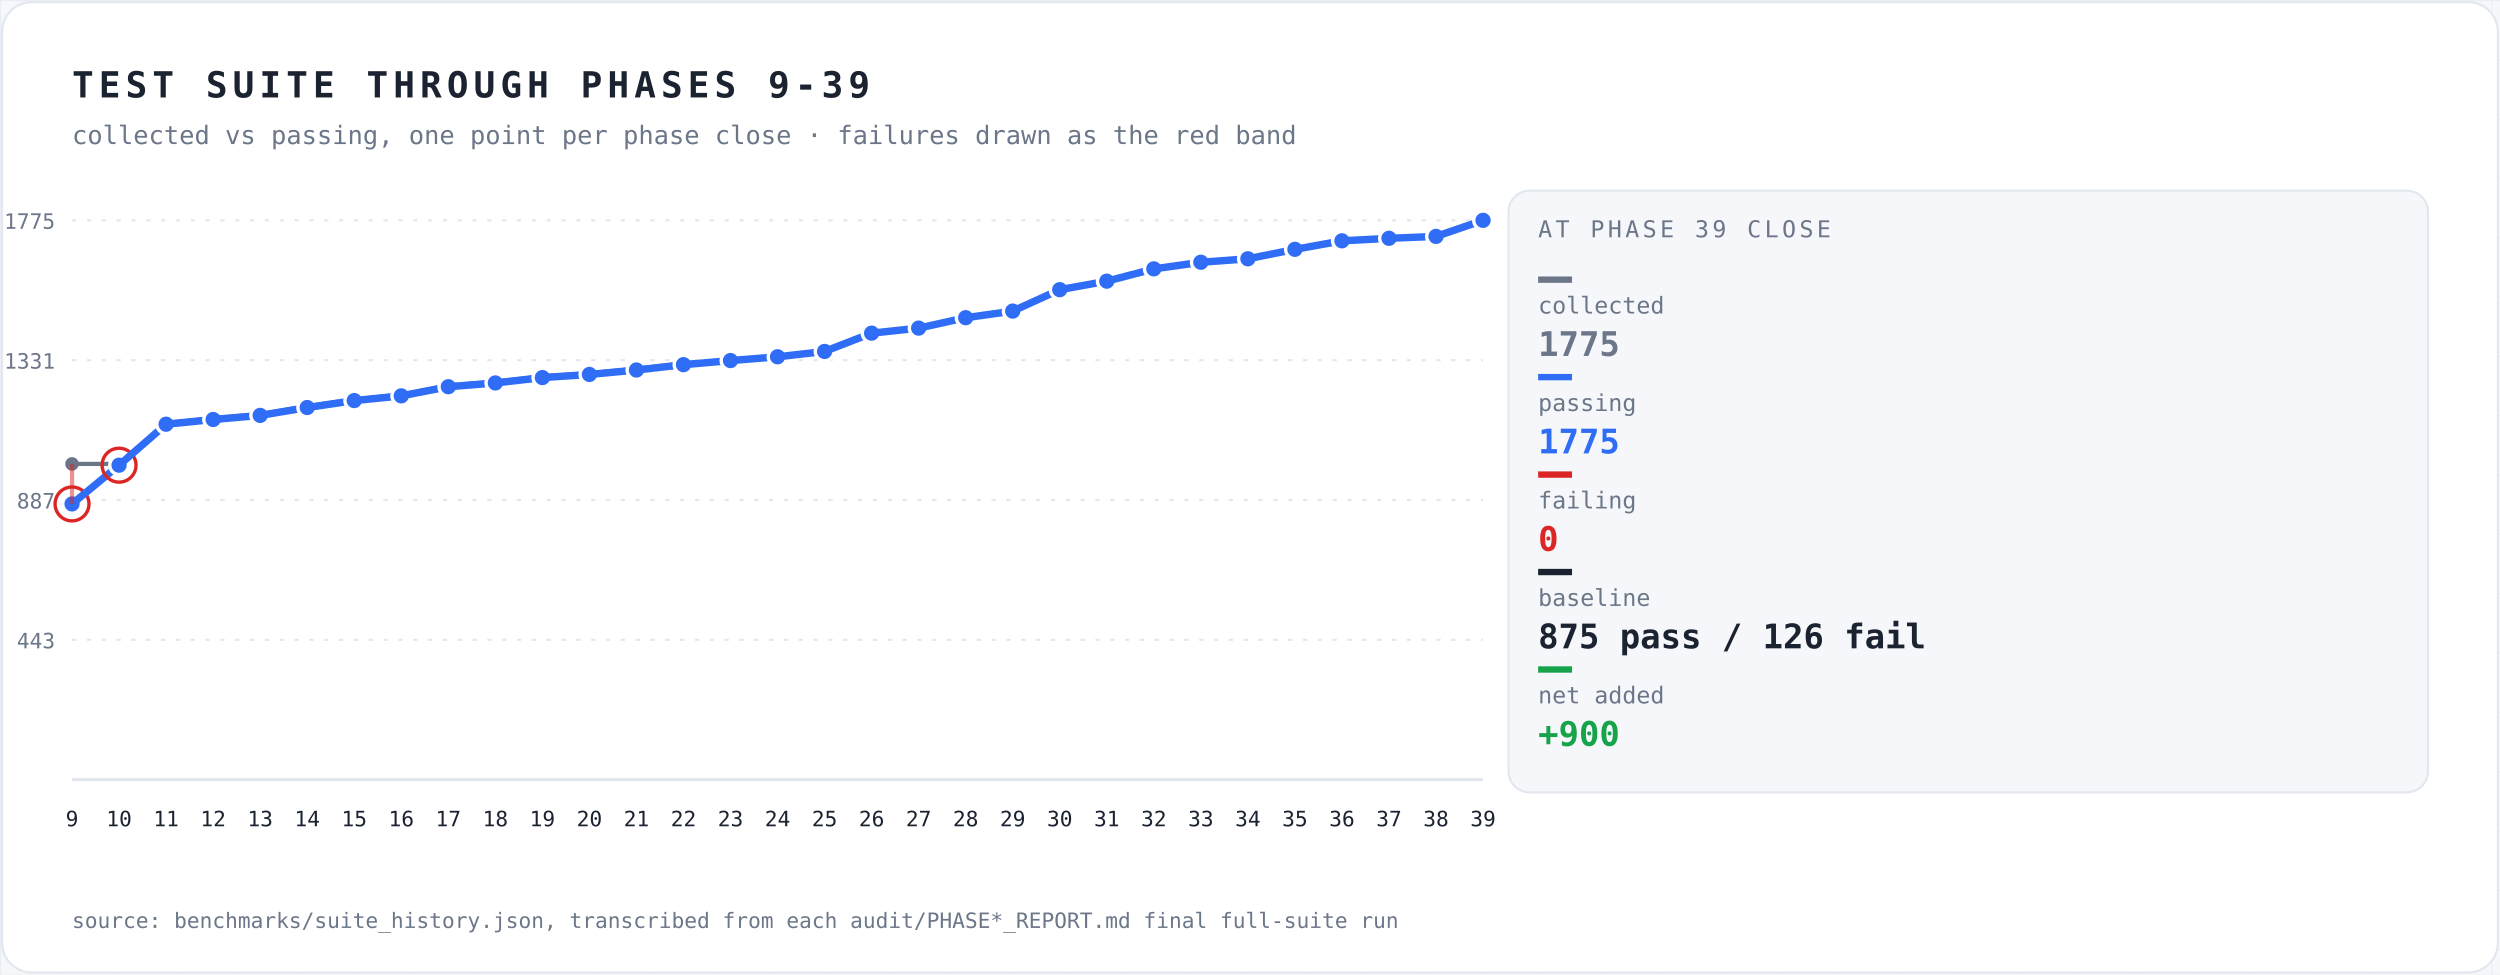
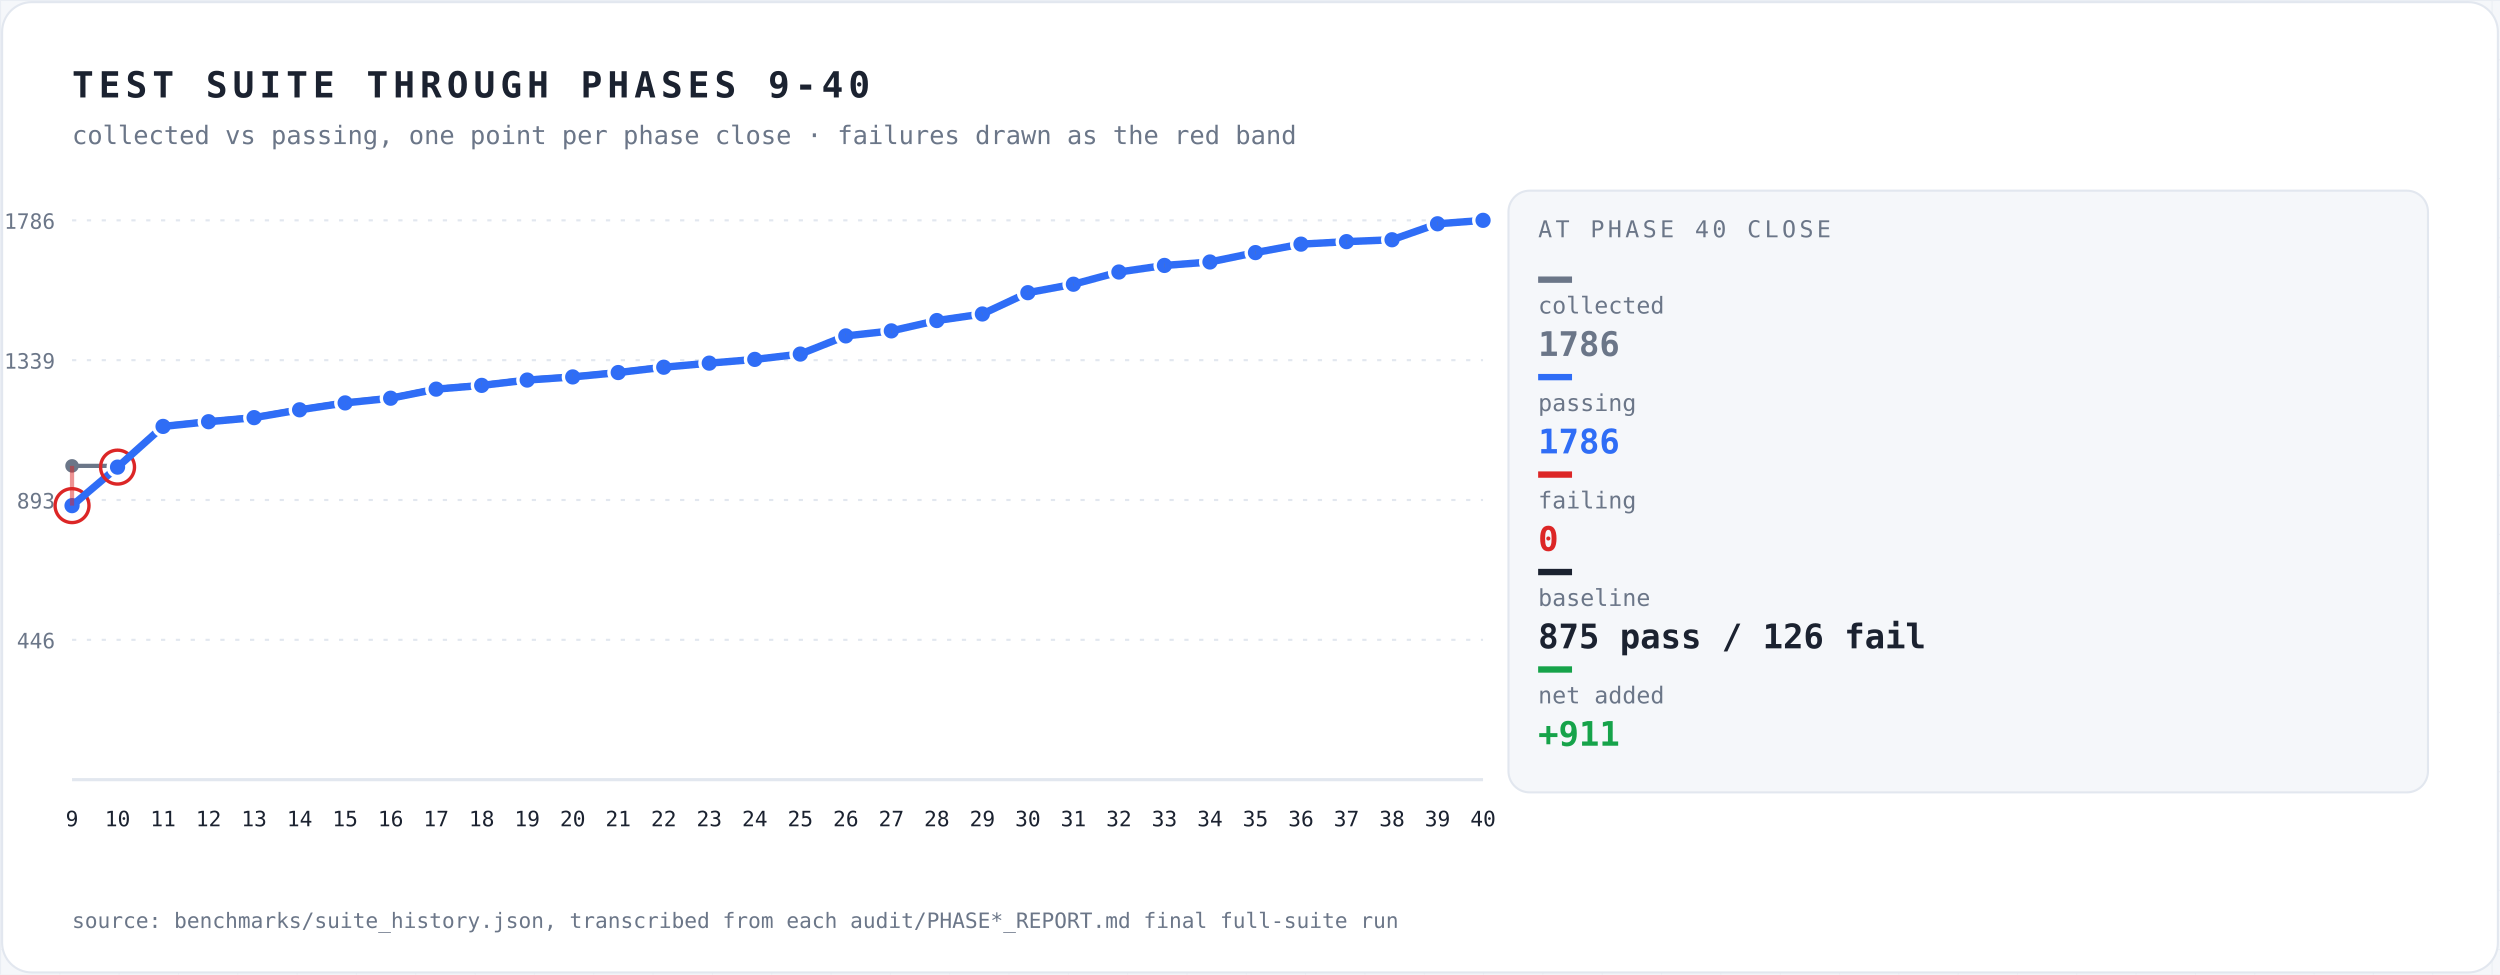
- <svg xmlns="http://www.w3.org/2000/svg" width="1180" height="460" viewBox="0 0 1180 460" role="img" aria-label="TEST SUITE THROUGH PHASES 9-39: collected vs passing, one point per phase close · failures drawn as the red band">
+ <svg xmlns="http://www.w3.org/2000/svg" width="1180" height="460" viewBox="0 0 1180 460" role="img" aria-label="TEST SUITE THROUGH PHASES 9-40: collected vs passing, one point per phase close · failures drawn as the red band">
  <defs>
    <pattern id="grid" width="28" height="28" patternUnits="userSpaceOnUse">
      <path d="M28 0H0v28" fill="none" stroke="#e2e7ef" stroke-width="1" />
    </pattern>
  </defs>
  <rect width="100%" height="100%" fill="#f5f7fa" />
  <rect width="100%" height="100%" fill="url(#grid)" opacity=".55" />
  <rect x="1" y="1" width="1178" height="458" rx="14" fill="#ffffff" stroke="#e2e7ef" />
-   <text x="34" y="46" font-family="ui-monospace, 'SF Mono', Menlo, Consolas, monospace" font-size="17" font-weight="700" letter-spacing="2.4" fill="#1b2230">TEST SUITE THROUGH PHASES 9-39</text>
+   <text x="34" y="46" font-family="ui-monospace, 'SF Mono', Menlo, Consolas, monospace" font-size="17" font-weight="700" letter-spacing="2.4" fill="#1b2230">TEST SUITE THROUGH PHASES 9-40</text>
  <text x="34" y="68" font-family="ui-monospace, 'SF Mono', Menlo, Consolas, monospace" font-size="12" fill="#6b7688">collected vs passing, one point per phase close · failures drawn as the red band</text>
  <line x1="34" y1="368" x2="700" y2="368" stroke="#e2e7ef" stroke-width="1.5" />
  <line x1="34" y1="302.0" x2="700" y2="302.0" stroke="#e2e7ef" stroke-dasharray="2 5" />
-   <text x="26" y="306.0" text-anchor="end" font-family="ui-monospace, 'SF Mono', Menlo, Consolas, monospace" font-size="10" fill="#6b7688">443</text>
+   <text x="26" y="306.0" text-anchor="end" font-family="ui-monospace, 'SF Mono', Menlo, Consolas, monospace" font-size="10" fill="#6b7688">446</text>
  <line x1="34" y1="236.0" x2="700" y2="236.0" stroke="#e2e7ef" stroke-dasharray="2 5" />
-   <text x="26" y="240.0" text-anchor="end" font-family="ui-monospace, 'SF Mono', Menlo, Consolas, monospace" font-size="10" fill="#6b7688">887</text>
+   <text x="26" y="240.0" text-anchor="end" font-family="ui-monospace, 'SF Mono', Menlo, Consolas, monospace" font-size="10" fill="#6b7688">893</text>
  <line x1="34" y1="170.0" x2="700" y2="170.0" stroke="#e2e7ef" stroke-dasharray="2 5" />
-   <text x="26" y="174.0" text-anchor="end" font-family="ui-monospace, 'SF Mono', Menlo, Consolas, monospace" font-size="10" fill="#6b7688">1331</text>
+   <text x="26" y="174.0" text-anchor="end" font-family="ui-monospace, 'SF Mono', Menlo, Consolas, monospace" font-size="10" fill="#6b7688">1339</text>
  <line x1="34" y1="104.0" x2="700" y2="104.0" stroke="#e2e7ef" stroke-dasharray="2 5" />
-   <text x="26" y="108.0" text-anchor="end" font-family="ui-monospace, 'SF Mono', Menlo, Consolas, monospace" font-size="10" fill="#6b7688">1775</text>
-   <circle cx="34.0" cy="218.97" r="3.2" fill="#6b7688" />
-   <circle cx="34.0" cy="237.859" r="4.4" fill="#2f6df6" stroke="#ffffff" stroke-width="1.6" />
-   <circle cx="34.0" cy="237.859" r="8" fill="none" stroke="#dc2626" stroke-width="1.6" />
+   <text x="26" y="108.0" text-anchor="end" font-family="ui-monospace, 'SF Mono', Menlo, Consolas, monospace" font-size="10" fill="#6b7688">1786</text>
+   <circle cx="34.0" cy="219.888" r="3.2" fill="#6b7688" />
+   <circle cx="34.0" cy="238.661" r="4.4" fill="#2f6df6" stroke="#ffffff" stroke-width="1.6" />
+   <circle cx="34.0" cy="238.661" r="8" fill="none" stroke="#dc2626" stroke-width="1.6" />
  <text x="34.0" y="390" text-anchor="middle" font-family="ui-monospace, 'SF Mono', Menlo, Consolas, monospace" font-size="10" fill="#1b2230">9</text>
-   <line x1="34.0" y1="218.97" x2="56.2" y2="218.97" stroke="#6b7688" stroke-width="2" />
-   <line x1="34.0" y1="237.859" x2="56.2" y2="219.565" stroke="#2f6df6" stroke-width="3.5" />
-   <line x1="34.0" y1="218.97" x2="34.0" y2="237.859" stroke="#dc2626" stroke-width="2" opacity=".5" />
-   <circle cx="56.2" cy="218.97" r="3.2" fill="#6b7688" />
-   <circle cx="56.2" cy="219.565" r="4.4" fill="#2f6df6" stroke="#ffffff" stroke-width="1.6" />
-   <circle cx="56.2" cy="219.565" r="8" fill="none" stroke="#dc2626" stroke-width="1.6" />
-   <text x="56.2" y="390" text-anchor="middle" font-family="ui-monospace, 'SF Mono', Menlo, Consolas, monospace" font-size="10" fill="#1b2230">10</text>
-   <line x1="56.2" y1="218.97" x2="78.4" y2="199.635" stroke="#6b7688" stroke-width="2" />
-   <line x1="56.2" y1="219.565" x2="78.4" y2="200.23" stroke="#2f6df6" stroke-width="3.5" />
-   <circle cx="78.4" cy="199.635" r="3.2" fill="#6b7688" />
-   <circle cx="78.4" cy="200.23" r="4.4" fill="#2f6df6" stroke="#ffffff" stroke-width="1.6" />
-   <text x="78.4" y="390" text-anchor="middle" font-family="ui-monospace, 'SF Mono', Menlo, Consolas, monospace" font-size="10" fill="#1b2230">11</text>
-   <line x1="78.4" y1="199.635" x2="100.6" y2="197.404" stroke="#6b7688" stroke-width="2" />
-   <line x1="78.4" y1="200.23" x2="100.6" y2="197.999" stroke="#2f6df6" stroke-width="3.5" />
-   <circle cx="100.6" cy="197.404" r="3.2" fill="#6b7688" />
-   <circle cx="100.6" cy="197.999" r="4.4" fill="#2f6df6" stroke="#ffffff" stroke-width="1.6" />
-   <text x="100.6" y="390" text-anchor="middle" font-family="ui-monospace, 'SF Mono', Menlo, Consolas, monospace" font-size="10" fill="#1b2230">12</text>
-   <line x1="100.6" y1="197.404" x2="122.8" y2="195.47" stroke="#6b7688" stroke-width="2" />
-   <line x1="100.6" y1="197.999" x2="122.8" y2="196.065" stroke="#2f6df6" stroke-width="3.5" />
-   <circle cx="122.8" cy="195.47" r="3.2" fill="#6b7688" />
-   <circle cx="122.8" cy="196.065" r="4.4" fill="#2f6df6" stroke="#ffffff" stroke-width="1.6" />
-   <text x="122.8" y="390" text-anchor="middle" font-family="ui-monospace, 'SF Mono', Menlo, Consolas, monospace" font-size="10" fill="#1b2230">13</text>
-   <line x1="122.8" y1="195.47" x2="145.0" y2="191.752" stroke="#6b7688" stroke-width="2" />
-   <line x1="122.8" y1="196.065" x2="145.0" y2="192.347" stroke="#2f6df6" stroke-width="3.5" />
-   <circle cx="145.0" cy="191.752" r="3.2" fill="#6b7688" />
-   <circle cx="145.0" cy="192.347" r="4.4" fill="#2f6df6" stroke="#ffffff" stroke-width="1.6" />
-   <text x="145.0" y="390" text-anchor="middle" font-family="ui-monospace, 'SF Mono', Menlo, Consolas, monospace" font-size="10" fill="#1b2230">14</text>
-   <line x1="145.0" y1="191.752" x2="167.2" y2="188.48" stroke="#6b7688" stroke-width="2" />
-   <line x1="145.0" y1="192.347" x2="167.2" y2="189.075" stroke="#2f6df6" stroke-width="3.5" />
-   <circle cx="167.2" cy="188.48" r="3.2" fill="#6b7688" />
-   <circle cx="167.2" cy="189.075" r="4.4" fill="#2f6df6" stroke="#ffffff" stroke-width="1.6" />
-   <text x="167.2" y="390" text-anchor="middle" font-family="ui-monospace, 'SF Mono', Menlo, Consolas, monospace" font-size="10" fill="#1b2230">15</text>
-   <line x1="167.2" y1="188.48" x2="189.4" y2="186.249" stroke="#6b7688" stroke-width="2" />
-   <line x1="167.2" y1="189.075" x2="189.4" y2="186.844" stroke="#2f6df6" stroke-width="3.5" />
-   <circle cx="189.4" cy="186.249" r="3.2" fill="#6b7688" />
-   <circle cx="189.4" cy="186.844" r="4.4" fill="#2f6df6" stroke="#ffffff" stroke-width="1.6" />
-   <text x="189.4" y="390" text-anchor="middle" font-family="ui-monospace, 'SF Mono', Menlo, Consolas, monospace" font-size="10" fill="#1b2230">16</text>
-   <line x1="189.4" y1="186.249" x2="211.6" y2="181.936" stroke="#6b7688" stroke-width="2" />
-   <line x1="189.4" y1="186.844" x2="211.6" y2="182.531" stroke="#2f6df6" stroke-width="3.5" />
-   <circle cx="211.6" cy="181.936" r="3.2" fill="#6b7688" />
-   <circle cx="211.6" cy="182.531" r="4.4" fill="#2f6df6" stroke="#ffffff" stroke-width="1.6" />
-   <text x="211.6" y="390" text-anchor="middle" font-family="ui-monospace, 'SF Mono', Menlo, Consolas, monospace" font-size="10" fill="#1b2230">17</text>
-   <line x1="211.6" y1="181.936" x2="233.8" y2="180.151" stroke="#6b7688" stroke-width="2" />
-   <line x1="211.6" y1="182.531" x2="233.8" y2="180.746" stroke="#2f6df6" stroke-width="3.5" />
-   <circle cx="233.8" cy="180.151" r="3.2" fill="#6b7688" />
-   <circle cx="233.8" cy="180.746" r="4.4" fill="#2f6df6" stroke="#ffffff" stroke-width="1.6" />
-   <text x="233.8" y="390" text-anchor="middle" font-family="ui-monospace, 'SF Mono', Menlo, Consolas, monospace" font-size="10" fill="#1b2230">18</text>
-   <line x1="233.8" y1="180.151" x2="256.0" y2="177.623" stroke="#6b7688" stroke-width="2" />
-   <line x1="233.8" y1="180.746" x2="256.0" y2="178.217" stroke="#2f6df6" stroke-width="3.5" />
-   <circle cx="256.0" cy="177.623" r="3.2" fill="#6b7688" />
-   <circle cx="256.0" cy="178.217" r="4.4" fill="#2f6df6" stroke="#ffffff" stroke-width="1.6" />
-   <text x="256.0" y="390" text-anchor="middle" font-family="ui-monospace, 'SF Mono', Menlo, Consolas, monospace" font-size="10" fill="#1b2230">19</text>
-   <line x1="256.0" y1="177.623" x2="278.2" y2="176.135" stroke="#6b7688" stroke-width="2" />
-   <line x1="256.0" y1="178.217" x2="278.2" y2="176.73" stroke="#2f6df6" stroke-width="3.5" />
-   <circle cx="278.2" cy="176.135" r="3.2" fill="#6b7688" />
-   <circle cx="278.2" cy="176.73" r="4.4" fill="#2f6df6" stroke="#ffffff" stroke-width="1.6" />
-   <text x="278.2" y="390" text-anchor="middle" font-family="ui-monospace, 'SF Mono', Menlo, Consolas, monospace" font-size="10" fill="#1b2230">20</text>
-   <line x1="278.2" y1="176.135" x2="300.4" y2="174.053" stroke="#6b7688" stroke-width="2" />
-   <line x1="278.2" y1="176.73" x2="300.4" y2="174.648" stroke="#2f6df6" stroke-width="3.5" />
-   <circle cx="300.4" cy="174.053" r="3.2" fill="#6b7688" />
-   <circle cx="300.4" cy="174.648" r="4.4" fill="#2f6df6" stroke="#ffffff" stroke-width="1.6" />
-   <text x="300.4" y="390" text-anchor="middle" font-family="ui-monospace, 'SF Mono', Menlo, Consolas, monospace" font-size="10" fill="#1b2230">21</text>
-   <line x1="300.4" y1="174.053" x2="322.6" y2="171.525" stroke="#6b7688" stroke-width="2" />
-   <line x1="300.4" y1="174.648" x2="322.6" y2="172.119" stroke="#2f6df6" stroke-width="3.5" />
-   <circle cx="322.6" cy="171.525" r="3.2" fill="#6b7688" />
-   <circle cx="322.6" cy="172.119" r="4.4" fill="#2f6df6" stroke="#ffffff" stroke-width="1.6" />
-   <text x="322.6" y="390" text-anchor="middle" font-family="ui-monospace, 'SF Mono', Menlo, Consolas, monospace" font-size="10" fill="#1b2230">22</text>
-   <line x1="322.6" y1="171.525" x2="344.8" y2="170.037" stroke="#6b7688" stroke-width="2" />
-   <line x1="322.6" y1="172.119" x2="344.8" y2="170.186" stroke="#2f6df6" stroke-width="3.5" />
-   <circle cx="344.8" cy="170.037" r="3.2" fill="#6b7688" />
-   <circle cx="344.8" cy="170.186" r="4.4" fill="#2f6df6" stroke="#ffffff" stroke-width="1.6" />
-   <text x="344.8" y="390" text-anchor="middle" font-family="ui-monospace, 'SF Mono', Menlo, Consolas, monospace" font-size="10" fill="#1b2230">23</text>
-   <line x1="344.8" y1="170.037" x2="367.0" y2="168.252" stroke="#6b7688" stroke-width="2" />
-   <line x1="344.8" y1="170.186" x2="367.0" y2="168.401" stroke="#2f6df6" stroke-width="3.5" />
-   <circle cx="367.0" cy="168.252" r="3.2" fill="#6b7688" />
-   <circle cx="367.0" cy="168.401" r="4.4" fill="#2f6df6" stroke="#ffffff" stroke-width="1.6" />
-   <text x="367.0" y="390" text-anchor="middle" font-family="ui-monospace, 'SF Mono', Menlo, Consolas, monospace" font-size="10" fill="#1b2230">24</text>
-   <line x1="367.0" y1="168.252" x2="389.2" y2="165.724" stroke="#6b7688" stroke-width="2" />
-   <line x1="367.0" y1="168.401" x2="389.2" y2="165.873" stroke="#2f6df6" stroke-width="3.5" />
-   <circle cx="389.2" cy="165.724" r="3.2" fill="#6b7688" />
-   <circle cx="389.2" cy="165.873" r="4.4" fill="#2f6df6" stroke="#ffffff" stroke-width="1.6" />
-   <text x="389.2" y="390" text-anchor="middle" font-family="ui-monospace, 'SF Mono', Menlo, Consolas, monospace" font-size="10" fill="#1b2230">25</text>
-   <line x1="389.2" y1="165.724" x2="411.4" y2="157.246" stroke="#6b7688" stroke-width="2" />
-   <line x1="389.2" y1="165.873" x2="411.4" y2="157.246" stroke="#2f6df6" stroke-width="3.5" />
-   <circle cx="411.4" cy="157.246" r="3.2" fill="#6b7688" />
-   <circle cx="411.4" cy="157.246" r="4.4" fill="#2f6df6" stroke="#ffffff" stroke-width="1.6" />
-   <text x="411.4" y="390" text-anchor="middle" font-family="ui-monospace, 'SF Mono', Menlo, Consolas, monospace" font-size="10" fill="#1b2230">26</text>
-   <line x1="411.4" y1="157.246" x2="433.6" y2="154.866" stroke="#6b7688" stroke-width="2" />
-   <line x1="411.4" y1="157.246" x2="433.6" y2="154.866" stroke="#2f6df6" stroke-width="3.5" />
-   <circle cx="433.6" cy="154.866" r="3.2" fill="#6b7688" />
-   <circle cx="433.6" cy="154.866" r="4.4" fill="#2f6df6" stroke="#ffffff" stroke-width="1.6" />
-   <text x="433.6" y="390" text-anchor="middle" font-family="ui-monospace, 'SF Mono', Menlo, Consolas, monospace" font-size="10" fill="#1b2230">27</text>
-   <line x1="433.6" y1="154.866" x2="455.8" y2="149.958" stroke="#6b7688" stroke-width="2" />
-   <line x1="433.6" y1="154.866" x2="455.8" y2="149.958" stroke="#2f6df6" stroke-width="3.5" />
-   <circle cx="455.8" cy="149.958" r="3.2" fill="#6b7688" />
-   <circle cx="455.8" cy="149.958" r="4.4" fill="#2f6df6" stroke="#ffffff" stroke-width="1.6" />
-   <text x="455.8" y="390" text-anchor="middle" font-family="ui-monospace, 'SF Mono', Menlo, Consolas, monospace" font-size="10" fill="#1b2230">28</text>
-   <line x1="455.8" y1="149.958" x2="478.0" y2="146.835" stroke="#6b7688" stroke-width="2" />
-   <line x1="455.8" y1="149.958" x2="478.0" y2="146.835" stroke="#2f6df6" stroke-width="3.5" />
-   <circle cx="478.0" cy="146.835" r="3.2" fill="#6b7688" />
-   <circle cx="478.0" cy="146.835" r="4.4" fill="#2f6df6" stroke="#ffffff" stroke-width="1.6" />
-   <text x="478.0" y="390" text-anchor="middle" font-family="ui-monospace, 'SF Mono', Menlo, Consolas, monospace" font-size="10" fill="#1b2230">29</text>
-   <line x1="478.0" y1="146.835" x2="500.2" y2="136.721" stroke="#6b7688" stroke-width="2" />
-   <line x1="478.0" y1="146.835" x2="500.2" y2="136.721" stroke="#2f6df6" stroke-width="3.5" />
-   <circle cx="500.2" cy="136.721" r="3.2" fill="#6b7688" />
-   <circle cx="500.2" cy="136.721" r="4.4" fill="#2f6df6" stroke="#ffffff" stroke-width="1.6" />
-   <text x="500.2" y="390" text-anchor="middle" font-family="ui-monospace, 'SF Mono', Menlo, Consolas, monospace" font-size="10" fill="#1b2230">30</text>
-   <line x1="500.2" y1="136.721" x2="522.4" y2="132.705" stroke="#6b7688" stroke-width="2" />
-   <line x1="500.2" y1="136.721" x2="522.4" y2="132.705" stroke="#2f6df6" stroke-width="3.5" />
-   <circle cx="522.4" cy="132.705" r="3.2" fill="#6b7688" />
-   <circle cx="522.4" cy="132.705" r="4.4" fill="#2f6df6" stroke="#ffffff" stroke-width="1.6" />
-   <text x="522.4" y="390" text-anchor="middle" font-family="ui-monospace, 'SF Mono', Menlo, Consolas, monospace" font-size="10" fill="#1b2230">31</text>
-   <line x1="522.4" y1="132.705" x2="544.6" y2="126.905" stroke="#6b7688" stroke-width="2" />
-   <line x1="522.4" y1="132.705" x2="544.6" y2="126.905" stroke="#2f6df6" stroke-width="3.5" />
-   <circle cx="544.6" cy="126.905" r="3.2" fill="#6b7688" />
-   <circle cx="544.6" cy="126.905" r="4.4" fill="#2f6df6" stroke="#ffffff" stroke-width="1.6" />
-   <text x="544.6" y="390" text-anchor="middle" font-family="ui-monospace, 'SF Mono', Menlo, Consolas, monospace" font-size="10" fill="#1b2230">32</text>
-   <line x1="544.6" y1="126.905" x2="566.8" y2="123.781" stroke="#6b7688" stroke-width="2" />
-   <line x1="544.6" y1="126.905" x2="566.8" y2="123.781" stroke="#2f6df6" stroke-width="3.5" />
-   <circle cx="566.8" cy="123.781" r="3.2" fill="#6b7688" />
-   <circle cx="566.8" cy="123.781" r="4.4" fill="#2f6df6" stroke="#ffffff" stroke-width="1.6" />
-   <text x="566.8" y="390" text-anchor="middle" font-family="ui-monospace, 'SF Mono', Menlo, Consolas, monospace" font-size="10" fill="#1b2230">33</text>
-   <line x1="566.8" y1="123.781" x2="589.0" y2="122.145" stroke="#6b7688" stroke-width="2" />
-   <line x1="566.8" y1="123.781" x2="589.0" y2="122.145" stroke="#2f6df6" stroke-width="3.5" />
-   <circle cx="589.0" cy="122.145" r="3.2" fill="#6b7688" />
-   <circle cx="589.0" cy="122.145" r="4.4" fill="#2f6df6" stroke="#ffffff" stroke-width="1.6" />
-   <text x="589.0" y="390" text-anchor="middle" font-family="ui-monospace, 'SF Mono', Menlo, Consolas, monospace" font-size="10" fill="#1b2230">34</text>
-   <line x1="589" y1="122.145" x2="611.2" y2="117.683" stroke="#6b7688" stroke-width="2" />
-   <line x1="589" y1="122.145" x2="611.2" y2="117.683" stroke="#2f6df6" stroke-width="3.5" />
-   <circle cx="611.2" cy="117.683" r="3.2" fill="#6b7688" />
-   <circle cx="611.2" cy="117.683" r="4.4" fill="#2f6df6" stroke="#ffffff" stroke-width="1.6" />
-   <text x="611.2" y="390" text-anchor="middle" font-family="ui-monospace, 'SF Mono', Menlo, Consolas, monospace" font-size="10" fill="#1b2230">35</text>
-   <line x1="611.2" y1="117.683" x2="633.4" y2="113.668" stroke="#6b7688" stroke-width="2" />
-   <line x1="611.2" y1="117.683" x2="633.4" y2="113.668" stroke="#2f6df6" stroke-width="3.5" />
-   <circle cx="633.4" cy="113.668" r="3.2" fill="#6b7688" />
-   <circle cx="633.4" cy="113.668" r="4.4" fill="#2f6df6" stroke="#ffffff" stroke-width="1.6" />
-   <text x="633.4" y="390" text-anchor="middle" font-family="ui-monospace, 'SF Mono', Menlo, Consolas, monospace" font-size="10" fill="#1b2230">36</text>
-   <line x1="633.4" y1="113.668" x2="655.6" y2="112.478" stroke="#6b7688" stroke-width="2" />
-   <line x1="633.4" y1="113.668" x2="655.6" y2="112.478" stroke="#2f6df6" stroke-width="3.5" />
-   <circle cx="655.6" cy="112.478" r="3.2" fill="#6b7688" />
-   <circle cx="655.6" cy="112.478" r="4.4" fill="#2f6df6" stroke="#ffffff" stroke-width="1.6" />
-   <text x="655.6" y="390" text-anchor="middle" font-family="ui-monospace, 'SF Mono', Menlo, Consolas, monospace" font-size="10" fill="#1b2230">37</text>
-   <line x1="655.6" y1="112.478" x2="677.8" y2="111.585" stroke="#6b7688" stroke-width="2" />
-   <line x1="655.6" y1="112.478" x2="677.8" y2="111.585" stroke="#2f6df6" stroke-width="3.5" />
-   <circle cx="677.8" cy="111.585" r="3.2" fill="#6b7688" />
-   <circle cx="677.8" cy="111.585" r="4.4" fill="#2f6df6" stroke="#ffffff" stroke-width="1.6" />
-   <text x="677.8" y="390" text-anchor="middle" font-family="ui-monospace, 'SF Mono', Menlo, Consolas, monospace" font-size="10" fill="#1b2230">38</text>
-   <line x1="677.8" y1="111.585" x2="700.0" y2="104.0" stroke="#6b7688" stroke-width="2" />
-   <line x1="677.8" y1="111.585" x2="700.0" y2="104.0" stroke="#2f6df6" stroke-width="3.5" />
+   <line x1="34.0" y1="219.888" x2="55.484" y2="219.888" stroke="#6b7688" stroke-width="2" />
+   <line x1="34.0" y1="238.661" x2="55.484" y2="220.479" stroke="#2f6df6" stroke-width="3.5" />
+   <line x1="34.0" y1="219.888" x2="34.0" y2="238.661" stroke="#dc2626" stroke-width="2" opacity=".5" />
+   <circle cx="55.484" cy="219.888" r="3.2" fill="#6b7688" />
+   <circle cx="55.484" cy="220.479" r="4.4" fill="#2f6df6" stroke="#ffffff" stroke-width="1.6" />
+   <circle cx="55.484" cy="220.479" r="8" fill="none" stroke="#dc2626" stroke-width="1.6" />
+   <text x="55.484" y="390" text-anchor="middle" font-family="ui-monospace, 'SF Mono', Menlo, Consolas, monospace" font-size="10" fill="#1b2230">10</text>
+   <line x1="55.484" y1="219.888" x2="76.968" y2="200.672" stroke="#6b7688" stroke-width="2" />
+   <line x1="55.484" y1="220.479" x2="76.968" y2="201.263" stroke="#2f6df6" stroke-width="3.5" />
+   <circle cx="76.968" cy="200.672" r="3.2" fill="#6b7688" />
+   <circle cx="76.968" cy="201.263" r="4.4" fill="#2f6df6" stroke="#ffffff" stroke-width="1.6" />
+   <text x="76.968" y="390" text-anchor="middle" font-family="ui-monospace, 'SF Mono', Menlo, Consolas, monospace" font-size="10" fill="#1b2230">11</text>
+   <line x1="76.968" y1="200.672" x2="98.452" y2="198.455" stroke="#6b7688" stroke-width="2" />
+   <line x1="76.968" y1="201.263" x2="98.452" y2="199.046" stroke="#2f6df6" stroke-width="3.5" />
+   <circle cx="98.452" cy="198.455" r="3.2" fill="#6b7688" />
+   <circle cx="98.452" cy="199.046" r="4.4" fill="#2f6df6" stroke="#ffffff" stroke-width="1.6" />
+   <text x="98.452" y="390" text-anchor="middle" font-family="ui-monospace, 'SF Mono', Menlo, Consolas, monospace" font-size="10" fill="#1b2230">12</text>
+   <line x1="98.452" y1="198.455" x2="119.935" y2="196.533" stroke="#6b7688" stroke-width="2" />
+   <line x1="98.452" y1="199.046" x2="119.935" y2="197.124" stroke="#2f6df6" stroke-width="3.5" />
+   <circle cx="119.935" cy="196.533" r="3.2" fill="#6b7688" />
+   <circle cx="119.935" cy="197.124" r="4.4" fill="#2f6df6" stroke="#ffffff" stroke-width="1.6" />
+   <text x="119.935" y="390" text-anchor="middle" font-family="ui-monospace, 'SF Mono', Menlo, Consolas, monospace" font-size="10" fill="#1b2230">13</text>
+   <line x1="119.935" y1="196.533" x2="141.419" y2="192.838" stroke="#6b7688" stroke-width="2" />
+   <line x1="119.935" y1="197.124" x2="141.419" y2="193.429" stroke="#2f6df6" stroke-width="3.5" />
+   <circle cx="141.419" cy="192.838" r="3.2" fill="#6b7688" />
+   <circle cx="141.419" cy="193.429" r="4.4" fill="#2f6df6" stroke="#ffffff" stroke-width="1.6" />
+   <text x="141.419" y="390" text-anchor="middle" font-family="ui-monospace, 'SF Mono', Menlo, Consolas, monospace" font-size="10" fill="#1b2230">14</text>
+   <line x1="141.419" y1="192.838" x2="162.903" y2="189.586" stroke="#6b7688" stroke-width="2" />
+   <line x1="141.419" y1="193.429" x2="162.903" y2="190.177" stroke="#2f6df6" stroke-width="3.5" />
+   <circle cx="162.903" cy="189.586" r="3.2" fill="#6b7688" />
+   <circle cx="162.903" cy="190.177" r="4.4" fill="#2f6df6" stroke="#ffffff" stroke-width="1.6" />
+   <text x="162.903" y="390" text-anchor="middle" font-family="ui-monospace, 'SF Mono', Menlo, Consolas, monospace" font-size="10" fill="#1b2230">15</text>
+   <line x1="162.903" y1="189.586" x2="184.387" y2="187.368" stroke="#6b7688" stroke-width="2" />
+   <line x1="162.903" y1="190.177" x2="184.387" y2="187.96" stroke="#2f6df6" stroke-width="3.5" />
+   <circle cx="184.387" cy="187.368" r="3.2" fill="#6b7688" />
+   <circle cx="184.387" cy="187.96" r="4.4" fill="#2f6df6" stroke="#ffffff" stroke-width="1.6" />
+   <text x="184.387" y="390" text-anchor="middle" font-family="ui-monospace, 'SF Mono', Menlo, Consolas, monospace" font-size="10" fill="#1b2230">16</text>
+   <line x1="184.387" y1="187.368" x2="205.871" y2="183.082" stroke="#6b7688" stroke-width="2" />
+   <line x1="184.387" y1="187.96" x2="205.871" y2="183.673" stroke="#2f6df6" stroke-width="3.5" />
+   <circle cx="205.871" cy="183.082" r="3.2" fill="#6b7688" />
+   <circle cx="205.871" cy="183.673" r="4.4" fill="#2f6df6" stroke="#ffffff" stroke-width="1.6" />
+   <text x="205.871" y="390" text-anchor="middle" font-family="ui-monospace, 'SF Mono', Menlo, Consolas, monospace" font-size="10" fill="#1b2230">17</text>
+   <line x1="205.871" y1="183.082" x2="227.355" y2="181.308" stroke="#6b7688" stroke-width="2" />
+   <line x1="205.871" y1="183.673" x2="227.355" y2="181.899" stroke="#2f6df6" stroke-width="3.5" />
+   <circle cx="227.355" cy="181.308" r="3.2" fill="#6b7688" />
+   <circle cx="227.355" cy="181.899" r="4.4" fill="#2f6df6" stroke="#ffffff" stroke-width="1.6" />
+   <text x="227.355" y="390" text-anchor="middle" font-family="ui-monospace, 'SF Mono', Menlo, Consolas, monospace" font-size="10" fill="#1b2230">18</text>
+   <line x1="227.355" y1="181.308" x2="248.839" y2="178.795" stroke="#6b7688" stroke-width="2" />
+   <line x1="227.355" y1="181.899" x2="248.839" y2="179.386" stroke="#2f6df6" stroke-width="3.5" />
+   <circle cx="248.839" cy="178.795" r="3.2" fill="#6b7688" />
+   <circle cx="248.839" cy="179.386" r="4.4" fill="#2f6df6" stroke="#ffffff" stroke-width="1.6" />
+   <text x="248.839" y="390" text-anchor="middle" font-family="ui-monospace, 'SF Mono', Menlo, Consolas, monospace" font-size="10" fill="#1b2230">19</text>
+   <line x1="248.839" y1="178.795" x2="270.323" y2="177.317" stroke="#6b7688" stroke-width="2" />
+   <line x1="248.839" y1="179.386" x2="270.323" y2="177.908" stroke="#2f6df6" stroke-width="3.5" />
+   <circle cx="270.323" cy="177.317" r="3.2" fill="#6b7688" />
+   <circle cx="270.323" cy="177.908" r="4.4" fill="#2f6df6" stroke="#ffffff" stroke-width="1.6" />
+   <text x="270.323" y="390" text-anchor="middle" font-family="ui-monospace, 'SF Mono', Menlo, Consolas, monospace" font-size="10" fill="#1b2230">20</text>
+   <line x1="270.323" y1="177.317" x2="291.806" y2="175.247" stroke="#6b7688" stroke-width="2" />
+   <line x1="270.323" y1="177.908" x2="291.806" y2="175.839" stroke="#2f6df6" stroke-width="3.5" />
+   <circle cx="291.806" cy="175.247" r="3.2" fill="#6b7688" />
+   <circle cx="291.806" cy="175.839" r="4.4" fill="#2f6df6" stroke="#ffffff" stroke-width="1.6" />
+   <text x="291.806" y="390" text-anchor="middle" font-family="ui-monospace, 'SF Mono', Menlo, Consolas, monospace" font-size="10" fill="#1b2230">21</text>
+   <line x1="291.806" y1="175.247" x2="313.29" y2="172.735" stroke="#6b7688" stroke-width="2" />
+   <line x1="291.806" y1="175.839" x2="313.29" y2="173.326" stroke="#2f6df6" stroke-width="3.5" />
+   <circle cx="313.29" cy="172.735" r="3.2" fill="#6b7688" />
+   <circle cx="313.29" cy="173.326" r="4.4" fill="#2f6df6" stroke="#ffffff" stroke-width="1.6" />
+   <text x="313.29" y="390" text-anchor="middle" font-family="ui-monospace, 'SF Mono', Menlo, Consolas, monospace" font-size="10" fill="#1b2230">22</text>
+   <line x1="313.29" y1="172.735" x2="334.774" y2="171.256" stroke="#6b7688" stroke-width="2" />
+   <line x1="313.29" y1="173.326" x2="334.774" y2="171.404" stroke="#2f6df6" stroke-width="3.5" />
+   <circle cx="334.774" cy="171.256" r="3.2" fill="#6b7688" />
+   <circle cx="334.774" cy="171.404" r="4.4" fill="#2f6df6" stroke="#ffffff" stroke-width="1.6" />
+   <text x="334.774" y="390" text-anchor="middle" font-family="ui-monospace, 'SF Mono', Menlo, Consolas, monospace" font-size="10" fill="#1b2230">23</text>
+   <line x1="334.774" y1="171.256" x2="356.258" y2="169.483" stroke="#6b7688" stroke-width="2" />
+   <line x1="334.774" y1="171.404" x2="356.258" y2="169.63" stroke="#2f6df6" stroke-width="3.5" />
+   <circle cx="356.258" cy="169.483" r="3.2" fill="#6b7688" />
+   <circle cx="356.258" cy="169.63" r="4.4" fill="#2f6df6" stroke="#ffffff" stroke-width="1.6" />
+   <text x="356.258" y="390" text-anchor="middle" font-family="ui-monospace, 'SF Mono', Menlo, Consolas, monospace" font-size="10" fill="#1b2230">24</text>
+   <line x1="356.258" y1="169.483" x2="377.742" y2="166.97" stroke="#6b7688" stroke-width="2" />
+   <line x1="356.258" y1="169.63" x2="377.742" y2="167.118" stroke="#2f6df6" stroke-width="3.5" />
+   <circle cx="377.742" cy="166.97" r="3.2" fill="#6b7688" />
+   <circle cx="377.742" cy="167.118" r="4.4" fill="#2f6df6" stroke="#ffffff" stroke-width="1.6" />
+   <text x="377.742" y="390" text-anchor="middle" font-family="ui-monospace, 'SF Mono', Menlo, Consolas, monospace" font-size="10" fill="#1b2230">25</text>
+   <line x1="377.742" y1="166.97" x2="399.226" y2="158.544" stroke="#6b7688" stroke-width="2" />
+   <line x1="377.742" y1="167.118" x2="399.226" y2="158.544" stroke="#2f6df6" stroke-width="3.5" />
+   <circle cx="399.226" cy="158.544" r="3.2" fill="#6b7688" />
+   <circle cx="399.226" cy="158.544" r="4.4" fill="#2f6df6" stroke="#ffffff" stroke-width="1.6" />
+   <text x="399.226" y="390" text-anchor="middle" font-family="ui-monospace, 'SF Mono', Menlo, Consolas, monospace" font-size="10" fill="#1b2230">26</text>
+   <line x1="399.226" y1="158.544" x2="420.71" y2="156.179" stroke="#6b7688" stroke-width="2" />
+   <line x1="399.226" y1="158.544" x2="420.71" y2="156.179" stroke="#2f6df6" stroke-width="3.5" />
+   <circle cx="420.71" cy="156.179" r="3.2" fill="#6b7688" />
+   <circle cx="420.71" cy="156.179" r="4.4" fill="#2f6df6" stroke="#ffffff" stroke-width="1.6" />
+   <text x="420.71" y="390" text-anchor="middle" font-family="ui-monospace, 'SF Mono', Menlo, Consolas, monospace" font-size="10" fill="#1b2230">27</text>
+   <line x1="420.71" y1="156.179" x2="442.194" y2="151.301" stroke="#6b7688" stroke-width="2" />
+   <line x1="420.71" y1="156.179" x2="442.194" y2="151.301" stroke="#2f6df6" stroke-width="3.5" />
+   <circle cx="442.194" cy="151.301" r="3.2" fill="#6b7688" />
+   <circle cx="442.194" cy="151.301" r="4.4" fill="#2f6df6" stroke="#ffffff" stroke-width="1.6" />
+   <text x="442.194" y="390" text-anchor="middle" font-family="ui-monospace, 'SF Mono', Menlo, Consolas, monospace" font-size="10" fill="#1b2230">28</text>
+   <line x1="442.194" y1="151.301" x2="463.677" y2="148.197" stroke="#6b7688" stroke-width="2" />
+   <line x1="442.194" y1="151.301" x2="463.677" y2="148.197" stroke="#2f6df6" stroke-width="3.5" />
+   <circle cx="463.677" cy="148.197" r="3.2" fill="#6b7688" />
+   <circle cx="463.677" cy="148.197" r="4.4" fill="#2f6df6" stroke="#ffffff" stroke-width="1.6" />
+   <text x="463.677" y="390" text-anchor="middle" font-family="ui-monospace, 'SF Mono', Menlo, Consolas, monospace" font-size="10" fill="#1b2230">29</text>
+   <line x1="463.677" y1="148.197" x2="485.161" y2="138.146" stroke="#6b7688" stroke-width="2" />
+   <line x1="463.677" y1="148.197" x2="485.161" y2="138.146" stroke="#2f6df6" stroke-width="3.5" />
+   <circle cx="485.161" cy="138.146" r="3.2" fill="#6b7688" />
+   <circle cx="485.161" cy="138.146" r="4.4" fill="#2f6df6" stroke="#ffffff" stroke-width="1.6" />
+   <text x="485.161" y="390" text-anchor="middle" font-family="ui-monospace, 'SF Mono', Menlo, Consolas, monospace" font-size="10" fill="#1b2230">30</text>
+   <line x1="485.161" y1="138.146" x2="506.645" y2="134.155" stroke="#6b7688" stroke-width="2" />
+   <line x1="485.161" y1="138.146" x2="506.645" y2="134.155" stroke="#2f6df6" stroke-width="3.5" />
+   <circle cx="506.645" cy="134.155" r="3.2" fill="#6b7688" />
+   <circle cx="506.645" cy="134.155" r="4.4" fill="#2f6df6" stroke="#ffffff" stroke-width="1.6" />
+   <text x="506.645" y="390" text-anchor="middle" font-family="ui-monospace, 'SF Mono', Menlo, Consolas, monospace" font-size="10" fill="#1b2230">31</text>
+   <line x1="506.645" y1="134.155" x2="528.129" y2="128.39" stroke="#6b7688" stroke-width="2" />
+   <line x1="506.645" y1="134.155" x2="528.129" y2="128.39" stroke="#2f6df6" stroke-width="3.5" />
+   <circle cx="528.129" cy="128.39" r="3.2" fill="#6b7688" />
+   <circle cx="528.129" cy="128.39" r="4.4" fill="#2f6df6" stroke="#ffffff" stroke-width="1.6" />
+   <text x="528.129" y="390" text-anchor="middle" font-family="ui-monospace, 'SF Mono', Menlo, Consolas, monospace" font-size="10" fill="#1b2230">32</text>
+   <line x1="528.129" y1="128.39" x2="549.613" y2="125.286" stroke="#6b7688" stroke-width="2" />
+   <line x1="528.129" y1="128.39" x2="549.613" y2="125.286" stroke="#2f6df6" stroke-width="3.5" />
+   <circle cx="549.613" cy="125.286" r="3.2" fill="#6b7688" />
+   <circle cx="549.613" cy="125.286" r="4.4" fill="#2f6df6" stroke="#ffffff" stroke-width="1.6" />
+   <text x="549.613" y="390" text-anchor="middle" font-family="ui-monospace, 'SF Mono', Menlo, Consolas, monospace" font-size="10" fill="#1b2230">33</text>
+   <line x1="549.613" y1="125.286" x2="571.097" y2="123.66" stroke="#6b7688" stroke-width="2" />
+   <line x1="549.613" y1="125.286" x2="571.097" y2="123.66" stroke="#2f6df6" stroke-width="3.5" />
+   <circle cx="571.097" cy="123.66" r="3.2" fill="#6b7688" />
+   <circle cx="571.097" cy="123.66" r="4.4" fill="#2f6df6" stroke="#ffffff" stroke-width="1.6" />
+   <text x="571.097" y="390" text-anchor="middle" font-family="ui-monospace, 'SF Mono', Menlo, Consolas, monospace" font-size="10" fill="#1b2230">34</text>
+   <line x1="571.097" y1="123.66" x2="592.581" y2="119.225" stroke="#6b7688" stroke-width="2" />
+   <line x1="571.097" y1="123.66" x2="592.581" y2="119.225" stroke="#2f6df6" stroke-width="3.5" />
+   <circle cx="592.581" cy="119.225" r="3.2" fill="#6b7688" />
+   <circle cx="592.581" cy="119.225" r="4.4" fill="#2f6df6" stroke="#ffffff" stroke-width="1.6" />
+   <text x="592.581" y="390" text-anchor="middle" font-family="ui-monospace, 'SF Mono', Menlo, Consolas, monospace" font-size="10" fill="#1b2230">35</text>
+   <line x1="592.581" y1="119.225" x2="614.065" y2="115.234" stroke="#6b7688" stroke-width="2" />
+   <line x1="592.581" y1="119.225" x2="614.065" y2="115.234" stroke="#2f6df6" stroke-width="3.5" />
+   <circle cx="614.065" cy="115.234" r="3.2" fill="#6b7688" />
+   <circle cx="614.065" cy="115.234" r="4.4" fill="#2f6df6" stroke="#ffffff" stroke-width="1.6" />
+   <text x="614.065" y="390" text-anchor="middle" font-family="ui-monospace, 'SF Mono', Menlo, Consolas, monospace" font-size="10" fill="#1b2230">36</text>
+   <line x1="614.065" y1="115.234" x2="635.548" y2="114.052" stroke="#6b7688" stroke-width="2" />
+   <line x1="614.065" y1="115.234" x2="635.548" y2="114.052" stroke="#2f6df6" stroke-width="3.5" />
+   <circle cx="635.548" cy="114.052" r="3.2" fill="#6b7688" />
+   <circle cx="635.548" cy="114.052" r="4.4" fill="#2f6df6" stroke="#ffffff" stroke-width="1.6" />
+   <text x="635.548" y="390" text-anchor="middle" font-family="ui-monospace, 'SF Mono', Menlo, Consolas, monospace" font-size="10" fill="#1b2230">37</text>
+   <line x1="635.548" y1="114.052" x2="657.032" y2="113.165" stroke="#6b7688" stroke-width="2" />
+   <line x1="635.548" y1="114.052" x2="657.032" y2="113.165" stroke="#2f6df6" stroke-width="3.5" />
+   <circle cx="657.032" cy="113.165" r="3.2" fill="#6b7688" />
+   <circle cx="657.032" cy="113.165" r="4.4" fill="#2f6df6" stroke="#ffffff" stroke-width="1.6" />
+   <text x="657.032" y="390" text-anchor="middle" font-family="ui-monospace, 'SF Mono', Menlo, Consolas, monospace" font-size="10" fill="#1b2230">38</text>
+   <line x1="657.032" y1="113.165" x2="678.516" y2="105.626" stroke="#6b7688" stroke-width="2" />
+   <line x1="657.032" y1="113.165" x2="678.516" y2="105.626" stroke="#2f6df6" stroke-width="3.5" />
+   <circle cx="678.516" cy="105.626" r="3.2" fill="#6b7688" />
+   <circle cx="678.516" cy="105.626" r="4.4" fill="#2f6df6" stroke="#ffffff" stroke-width="1.6" />
+   <text x="678.516" y="390" text-anchor="middle" font-family="ui-monospace, 'SF Mono', Menlo, Consolas, monospace" font-size="10" fill="#1b2230">39</text>
+   <line x1="678.516" y1="105.626" x2="700.0" y2="104.0" stroke="#6b7688" stroke-width="2" />
+   <line x1="678.516" y1="105.626" x2="700.0" y2="104.0" stroke="#2f6df6" stroke-width="3.5" />
  <circle cx="700.0" cy="104.0" r="3.2" fill="#6b7688" />
  <circle cx="700.0" cy="104.0" r="4.4" fill="#2f6df6" stroke="#ffffff" stroke-width="1.6" />
-   <text x="700.0" y="390" text-anchor="middle" font-family="ui-monospace, 'SF Mono', Menlo, Consolas, monospace" font-size="10" fill="#1b2230">39</text>
+   <text x="700.0" y="390" text-anchor="middle" font-family="ui-monospace, 'SF Mono', Menlo, Consolas, monospace" font-size="10" fill="#1b2230">40</text>
  <rect x="712" y="90" width="434" height="284" rx="10" fill="#f5f7fa" stroke="#e2e7ef" />
-   <text x="726" y="112" font-family="ui-monospace, 'SF Mono', Menlo, Consolas, monospace" font-size="11" letter-spacing="1.6" fill="#6b7688">AT PHASE 39 CLOSE</text>
+   <text x="726" y="112" font-family="ui-monospace, 'SF Mono', Menlo, Consolas, monospace" font-size="11" letter-spacing="1.6" fill="#6b7688">AT PHASE 40 CLOSE</text>
  <line x1="726" y1="132" x2="742" y2="132" stroke="#6b7688" stroke-width="3" />
  <text x="726" y="148" font-family="ui-monospace, 'SF Mono', Menlo, Consolas, monospace" font-size="11" fill="#6b7688">collected</text>
-   <text x="726" y="168" font-family="ui-monospace, 'SF Mono', Menlo, Consolas, monospace" font-size="16" font-weight="700" fill="#6b7688">1775</text>
+   <text x="726" y="168" font-family="ui-monospace, 'SF Mono', Menlo, Consolas, monospace" font-size="16" font-weight="700" fill="#6b7688">1786</text>
  <line x1="726" y1="178" x2="742" y2="178" stroke="#2f6df6" stroke-width="3" />
  <text x="726" y="194" font-family="ui-monospace, 'SF Mono', Menlo, Consolas, monospace" font-size="11" fill="#6b7688">passing</text>
-   <text x="726" y="214" font-family="ui-monospace, 'SF Mono', Menlo, Consolas, monospace" font-size="16" font-weight="700" fill="#2f6df6">1775</text>
+   <text x="726" y="214" font-family="ui-monospace, 'SF Mono', Menlo, Consolas, monospace" font-size="16" font-weight="700" fill="#2f6df6">1786</text>
  <line x1="726" y1="224" x2="742" y2="224" stroke="#dc2626" stroke-width="3" />
  <text x="726" y="240" font-family="ui-monospace, 'SF Mono', Menlo, Consolas, monospace" font-size="11" fill="#6b7688">failing</text>
  <text x="726" y="260" font-family="ui-monospace, 'SF Mono', Menlo, Consolas, monospace" font-size="16" font-weight="700" fill="#dc2626">0</text>
  <line x1="726" y1="270" x2="742" y2="270" stroke="#1b2230" stroke-width="3" />
  <text x="726" y="286" font-family="ui-monospace, 'SF Mono', Menlo, Consolas, monospace" font-size="11" fill="#6b7688">baseline</text>
  <text x="726" y="306" font-family="ui-monospace, 'SF Mono', Menlo, Consolas, monospace" font-size="16" font-weight="700" fill="#1b2230">875 pass / 126 fail</text>
  <line x1="726" y1="316" x2="742" y2="316" stroke="#16a34a" stroke-width="3" />
  <text x="726" y="332" font-family="ui-monospace, 'SF Mono', Menlo, Consolas, monospace" font-size="11" fill="#6b7688">net added</text>
-   <text x="726" y="352" font-family="ui-monospace, 'SF Mono', Menlo, Consolas, monospace" font-size="16" font-weight="700" fill="#16a34a">+900</text>
+   <text x="726" y="352" font-family="ui-monospace, 'SF Mono', Menlo, Consolas, monospace" font-size="16" font-weight="700" fill="#16a34a">+911</text>
  <text x="34" y="438" font-family="ui-monospace, 'SF Mono', Menlo, Consolas, monospace" font-size="10" fill="#6b7688">source: benchmarks/suite_history.json, transcribed from each audit/PHASE*_REPORT.md final full-suite run</text>
</svg>
